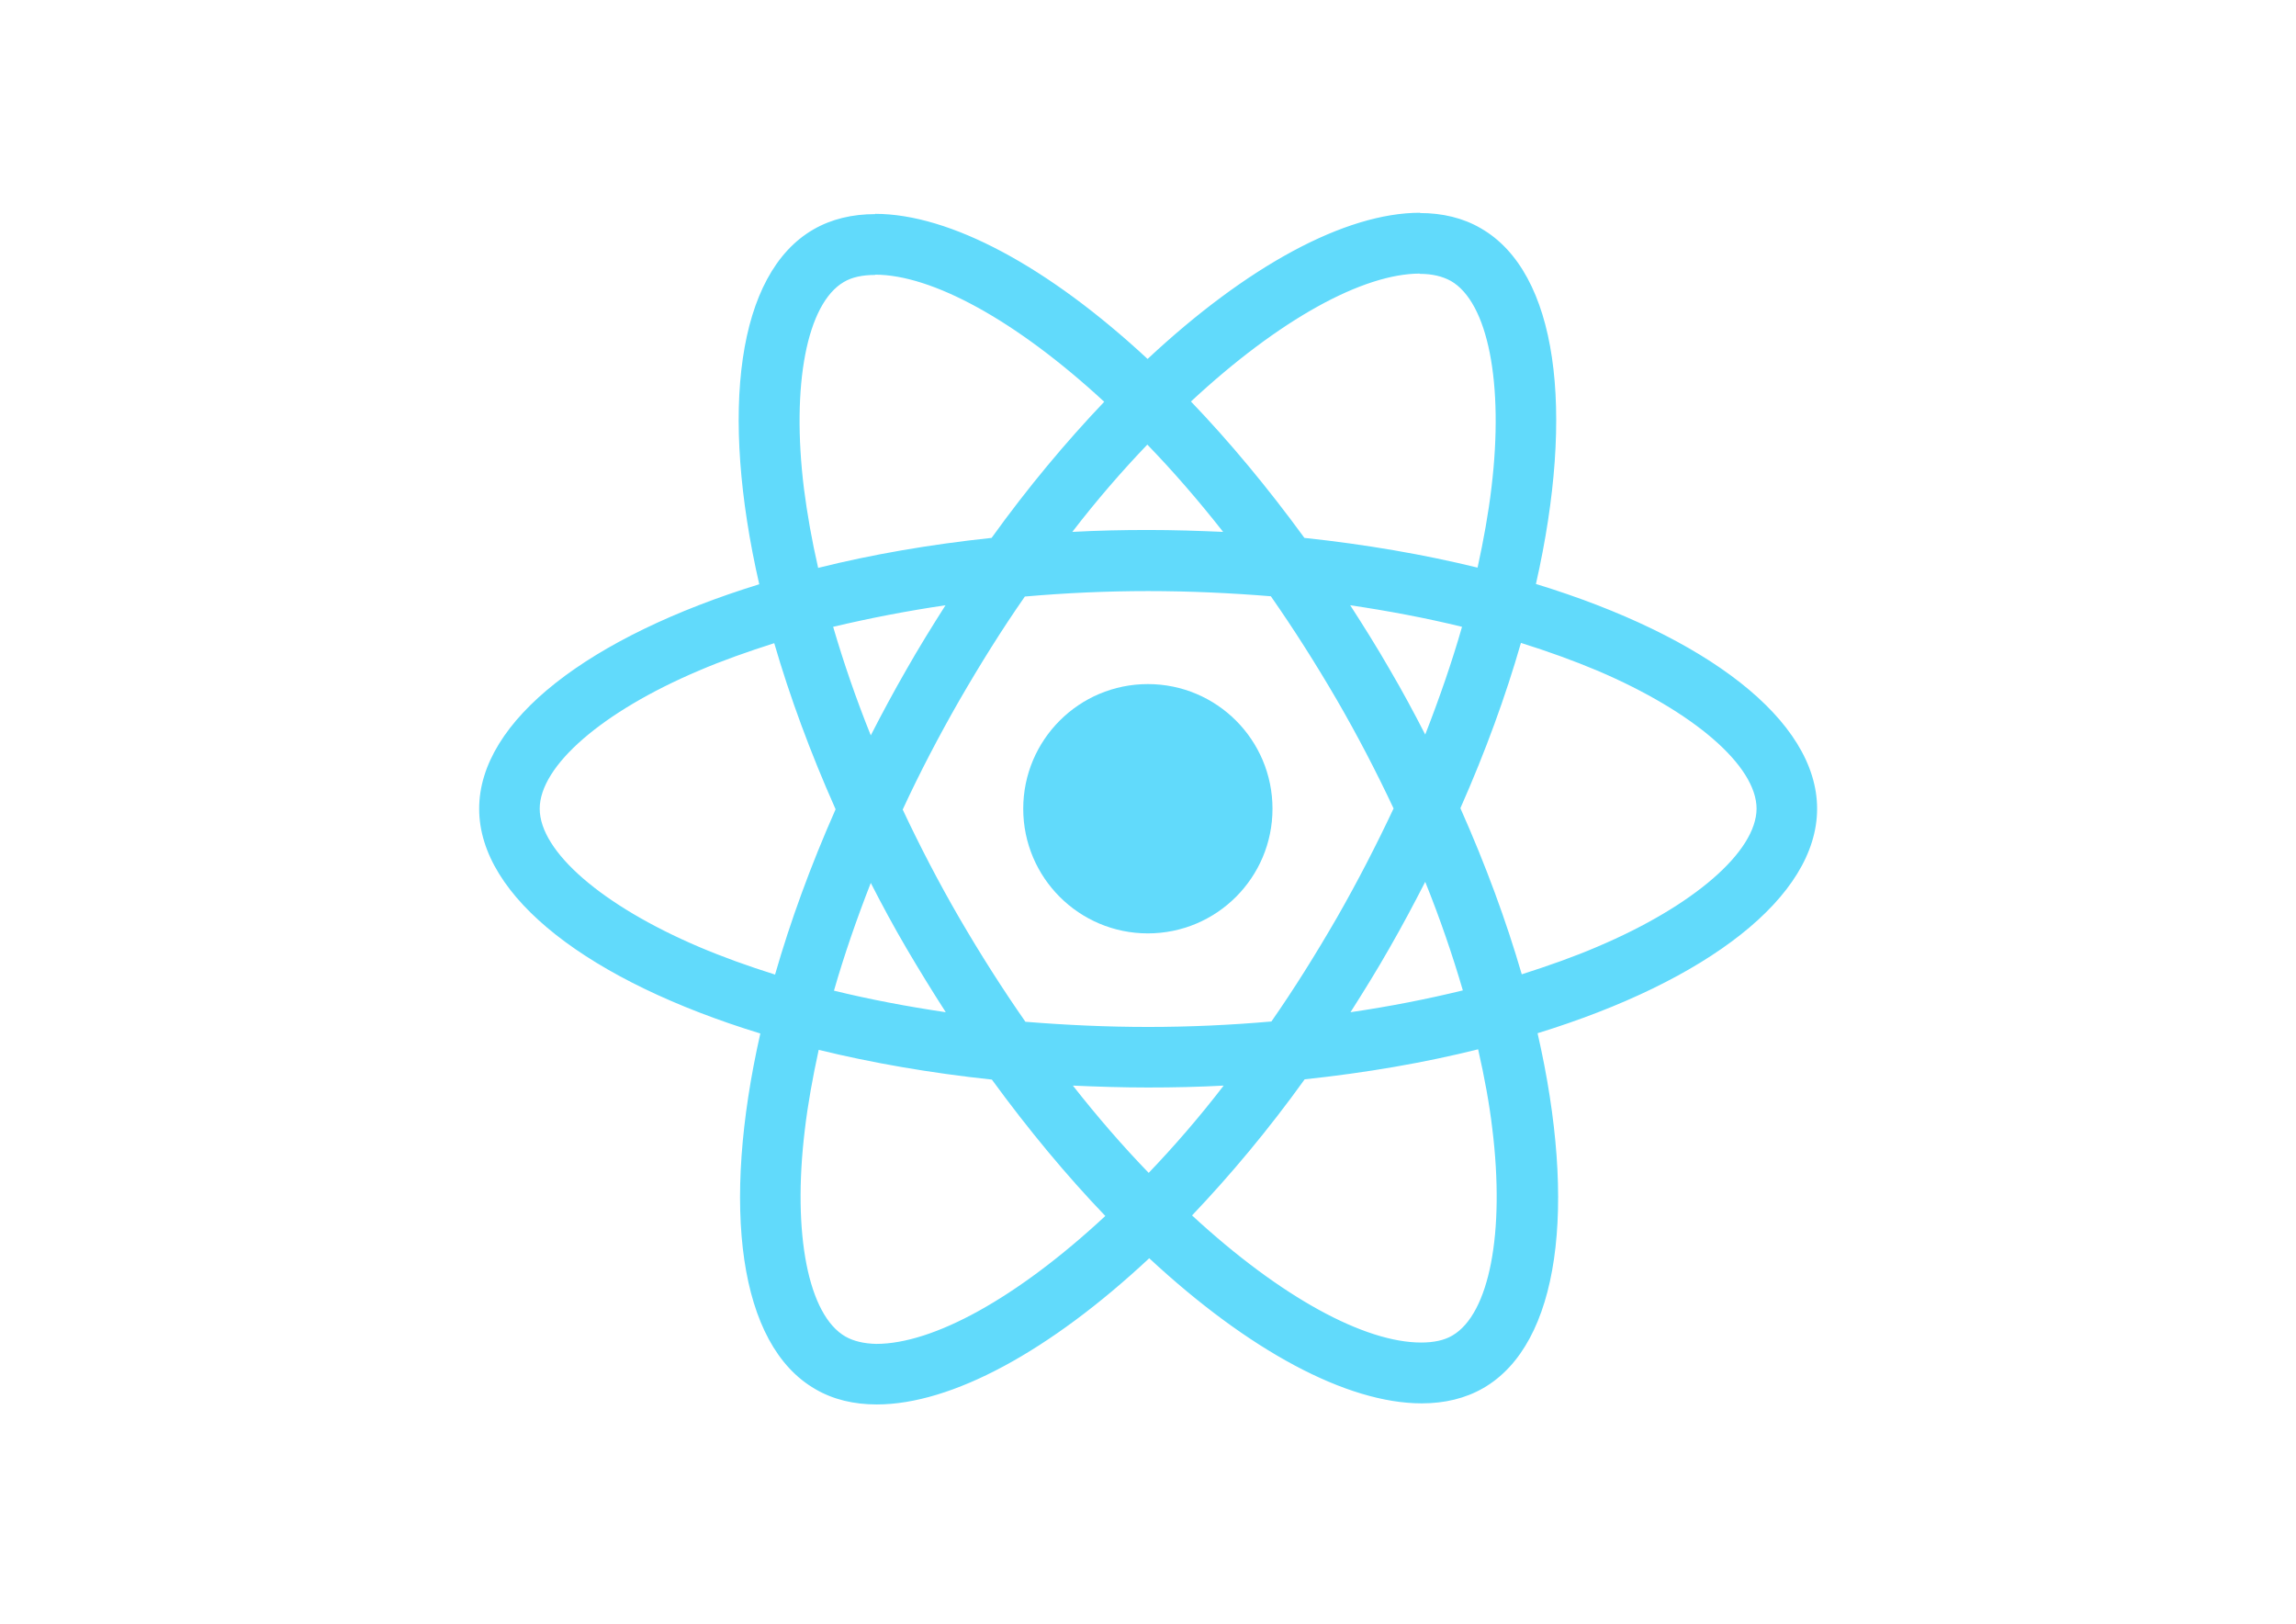
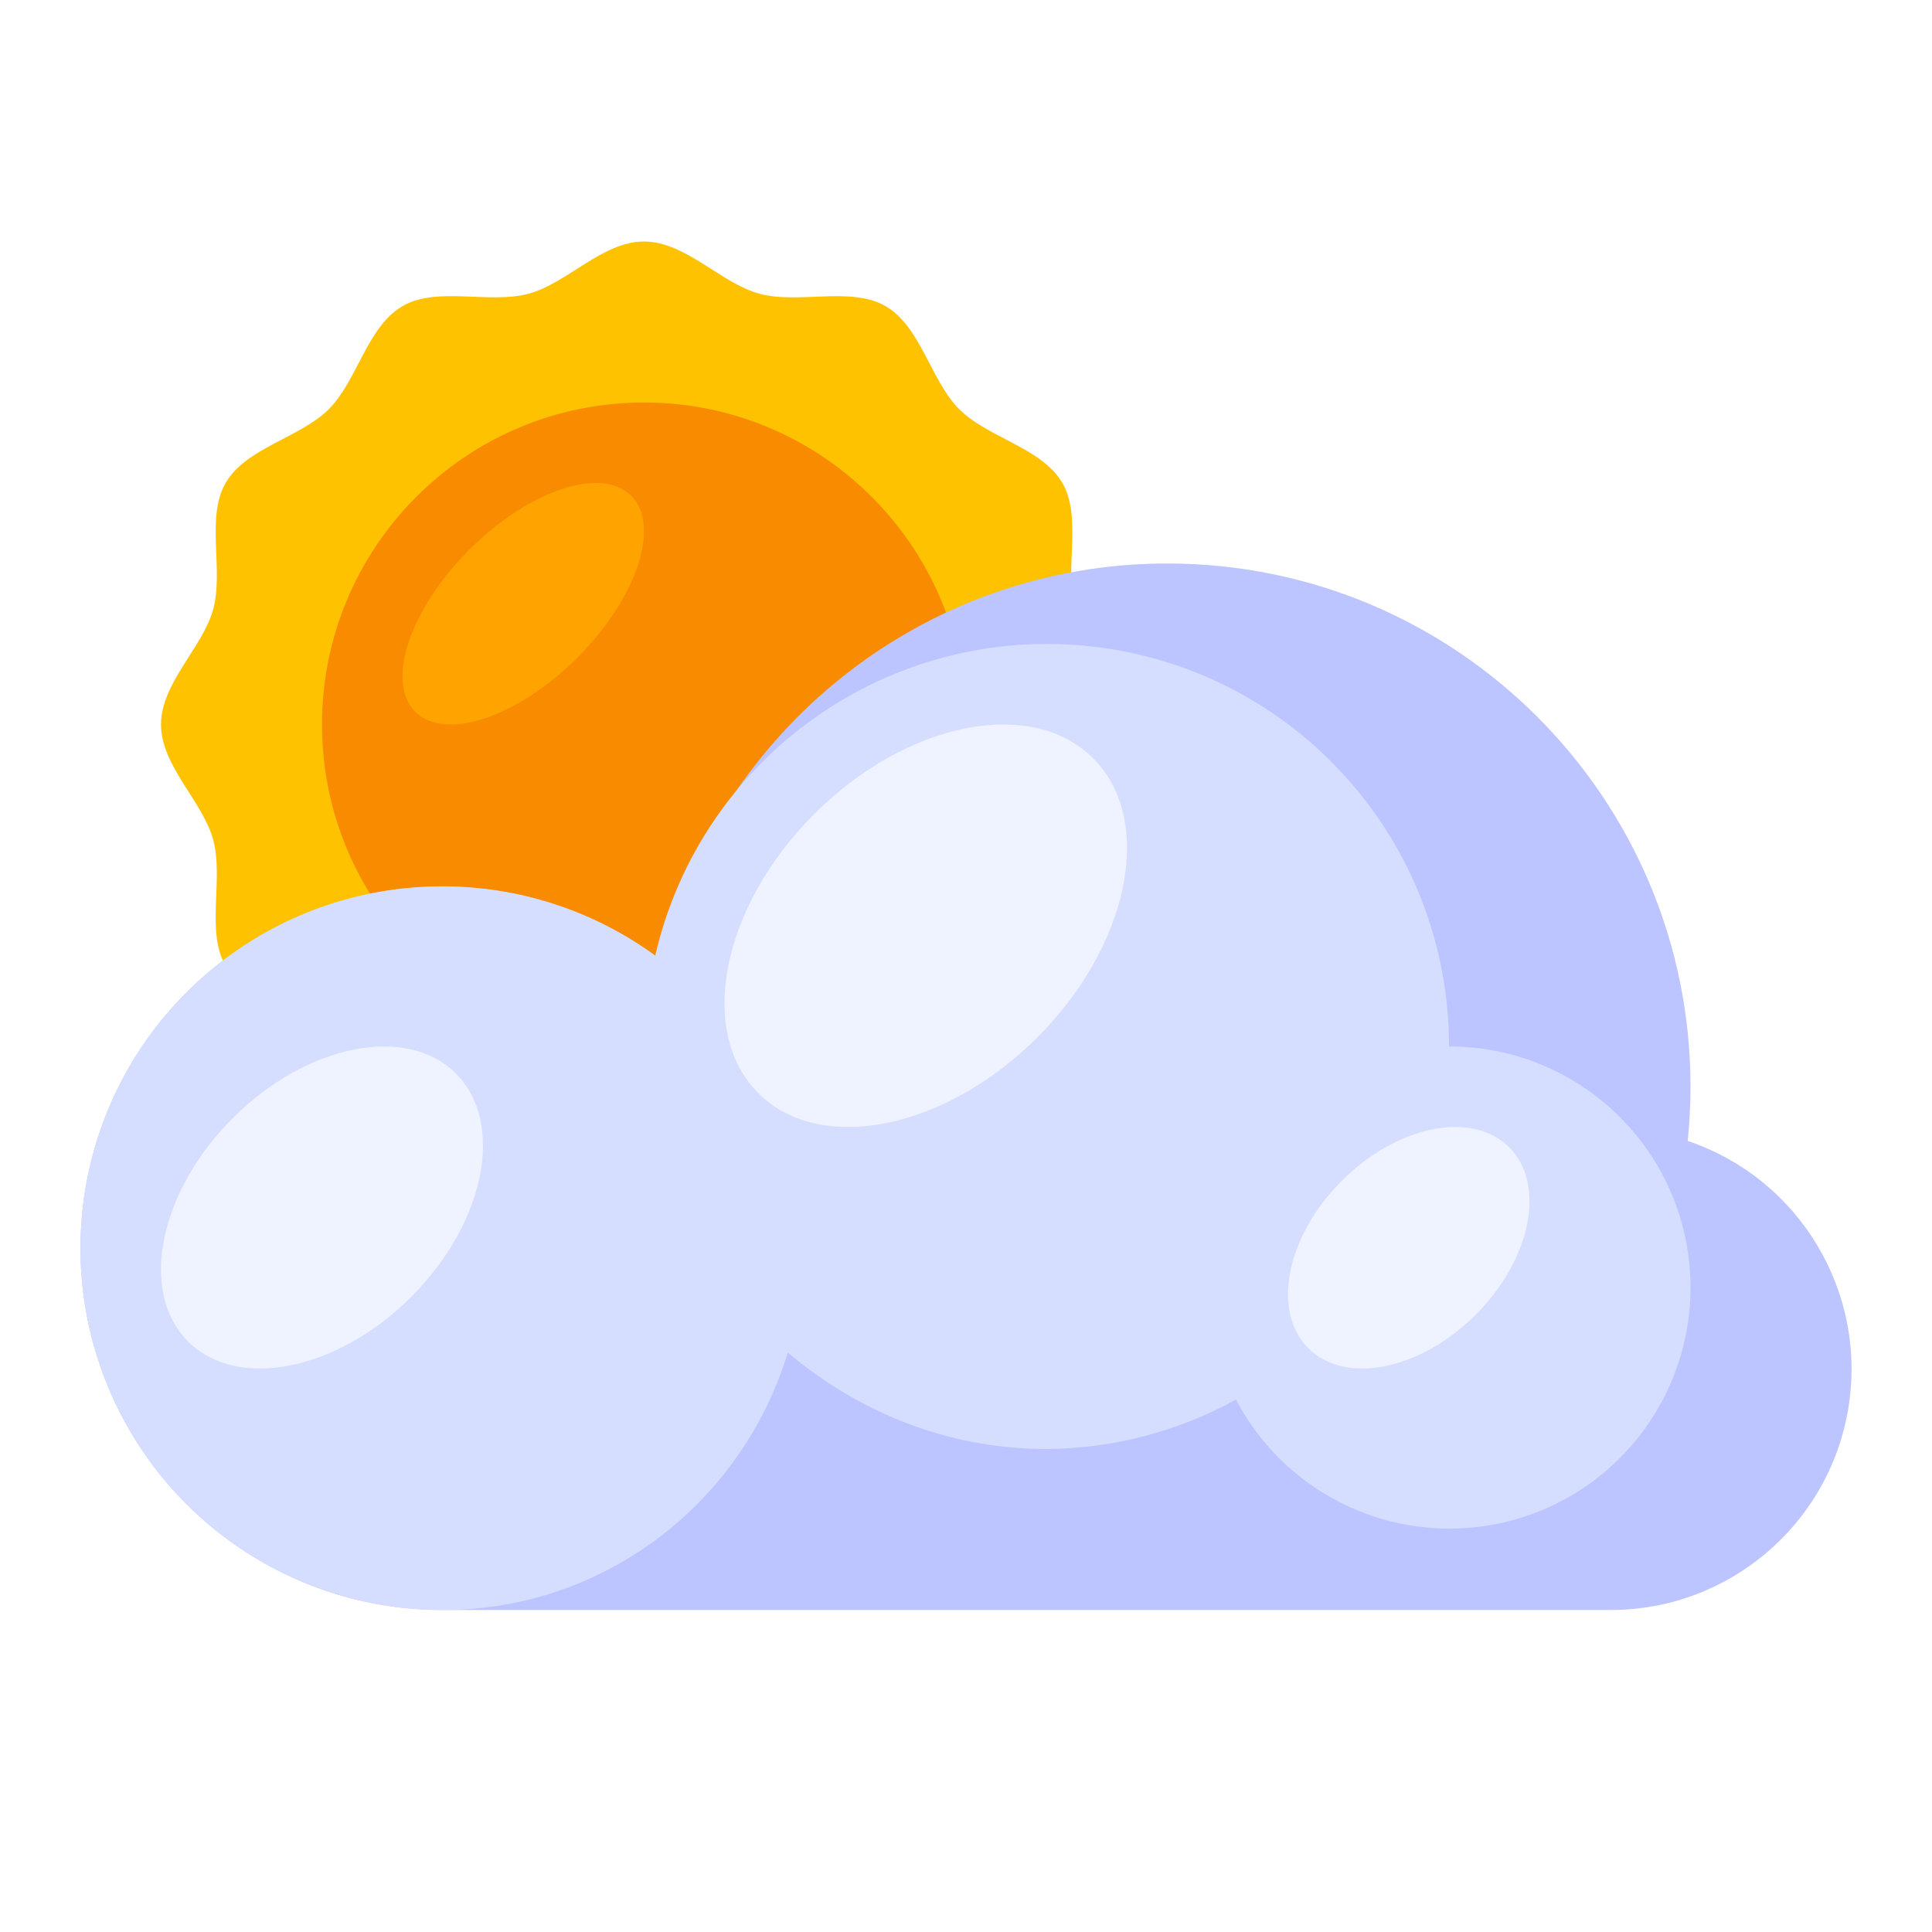
- <svg xmlns="http://www.w3.org/2000/svg" viewBox="0 0 841.9 595.3">
-   <g fill="#61DAFB">
-     <path d="M666.3 296.5c0-32.5-40.7-63.3-103.1-82.4 14.4-63.6 8-114.2-20.2-130.4-6.5-3.8-14.1-5.6-22.4-5.6v22.3c4.6 0 8.3.9 11.4 2.6 13.6 7.8 19.5 37.5 14.9 75.7-1.1 9.4-2.9 19.3-5.1 29.4-19.6-4.8-41-8.5-63.5-10.9-13.5-18.5-27.5-35.3-41.6-50 32.6-30.3 63.2-46.9 84-46.9V78c-27.5 0-63.5 19.6-99.9 53.6-36.4-33.8-72.4-53.2-99.9-53.2v22.3c20.7 0 51.4 16.5 84 46.6-14 14.7-28 31.4-41.3 49.9-22.6 2.4-44 6.1-63.6 11-2.3-10-4-19.7-5.2-29-4.7-38.2 1.1-67.9 14.6-75.8 3-1.8 6.9-2.6 11.5-2.6V78.5c-8.4 0-16 1.8-22.6 5.6-28.1 16.2-34.4 66.7-19.9 130.1-62.2 19.2-102.7 49.9-102.7 82.3 0 32.5 40.7 63.3 103.1 82.4-14.4 63.6-8 114.2 20.2 130.4 6.5 3.8 14.1 5.6 22.5 5.6 27.5 0 63.5-19.6 99.9-53.6 36.4 33.8 72.4 53.2 99.9 53.2 8.4 0 16-1.8 22.6-5.6 28.1-16.2 34.4-66.7 19.9-130.1 62-19.1 102.5-49.9 102.5-82.3zm-130.2-66.7c-3.7 12.9-8.3 26.2-13.5 39.5-4.1-8-8.4-16-13.1-24-4.6-8-9.5-15.8-14.4-23.4 14.2 2.1 27.9 4.7 41 7.9zm-45.8 106.5c-7.8 13.5-15.8 26.3-24.1 38.2-14.9 1.3-30 2-45.2 2-15.1 0-30.2-.7-45-1.9-8.3-11.9-16.4-24.6-24.2-38-7.6-13.1-14.5-26.4-20.8-39.8 6.2-13.4 13.2-26.8 20.7-39.9 7.8-13.5 15.8-26.3 24.1-38.2 14.9-1.3 30-2 45.2-2 15.1 0 30.2.7 45 1.9 8.3 11.9 16.4 24.6 24.2 38 7.6 13.1 14.5 26.4 20.8 39.8-6.3 13.4-13.2 26.8-20.7 39.9zm32.3-13c5.4 13.4 10 26.8 13.8 39.8-13.1 3.2-26.9 5.9-41.2 8 4.9-7.7 9.8-15.6 14.4-23.7 4.6-8 8.9-16.1 13-24.1zM421.2 430c-9.3-9.6-18.6-20.3-27.8-32 9 .4 18.2.7 27.5.7 9.4 0 18.7-.2 27.8-.7-9 11.7-18.3 22.4-27.5 32zm-74.4-58.9c-14.2-2.1-27.9-4.7-41-7.9 3.7-12.9 8.3-26.2 13.5-39.5 4.1 8 8.4 16 13.1 24 4.7 8 9.5 15.8 14.4 23.4zM420.7 163c9.3 9.6 18.6 20.3 27.8 32-9-.4-18.2-.7-27.5-.7-9.4 0-18.7.2-27.8.7 9-11.7 18.3-22.4 27.5-32zm-74 58.9c-4.9 7.7-9.8 15.6-14.4 23.7-4.6 8-8.9 16-13 24-5.4-13.4-10-26.8-13.8-39.8 13.1-3.1 26.9-5.8 41.2-7.9zm-90.5 125.2c-35.4-15.1-58.3-34.9-58.3-50.6 0-15.7 22.9-35.6 58.3-50.6 8.6-3.7 18-7 27.7-10.1 5.7 19.6 13.2 40 22.5 60.9-9.2 20.8-16.6 41.1-22.2 60.6-9.9-3.1-19.3-6.5-28-10.2zM310 490c-13.6-7.8-19.5-37.5-14.9-75.7 1.1-9.4 2.9-19.3 5.1-29.4 19.6 4.8 41 8.5 63.5 10.9 13.5 18.5 27.5 35.3 41.6 50-32.6 30.3-63.2 46.9-84 46.9-4.5-.1-8.3-1-11.3-2.7zm237.2-76.2c4.7 38.2-1.1 67.9-14.6 75.8-3 1.8-6.9 2.6-11.5 2.6-20.7 0-51.4-16.5-84-46.6 14-14.7 28-31.4 41.3-49.9 22.6-2.4 44-6.1 63.6-11 2.3 10.1 4.1 19.8 5.2 29.1zm38.5-66.7c-8.6 3.7-18 7-27.7 10.1-5.7-19.6-13.2-40-22.5-60.9 9.2-20.8 16.6-41.1 22.2-60.6 9.9 3.1 19.3 6.5 28.1 10.2 35.4 15.1 58.3 34.9 58.3 50.6-.1 15.7-23 35.6-58.4 50.6zM320.8 78.4z" />
-     <circle cx="420.9" cy="296.5" r="45.7" />
-     <path d="M520.5 78.1z" />
-   </g>
+ <svg xmlns="http://www.w3.org/2000/svg" viewBox="0 0 512 512">
+   <path d="M298.667 192c0 11.026-11.13 20.442-13.849 30.61-2.812 10.515 2.035 24.213-3.293 33.419-5.404 9.337-19.742 11.95-27.32 19.528-7.579 7.576-10.194 21.912-19.53 27.313-9.206 5.326-22.903.476-33.417 3.287C191.095 308.873 181.686 320 170.667 320c-11.026 0-20.442-11.129-30.61-13.848-10.515-2.813-24.213 2.034-33.42-3.294-9.336-5.404-11.95-19.741-19.528-27.32-7.576-7.578-21.911-10.193-27.313-19.53-5.325-9.206-.476-22.902-3.286-33.417C53.794 212.428 42.667 203.02 42.667 192c0-11.026 11.129-20.442 13.848-30.61 2.812-10.515-2.035-24.213 3.293-33.419 5.405-9.337 19.742-11.95 27.321-19.528 7.578-7.576 10.193-21.912 19.53-27.313 9.206-5.326 22.902-.476 33.417-3.287C150.238 75.127 159.648 64 170.666 64c11.027 0 20.442 11.129 30.61 13.848 10.516 2.813 24.214-2.034 33.42 3.294 9.337 5.404 11.95 19.741 19.528 27.32 7.576 7.578 21.912 10.193 27.313 19.53 5.326 9.206.476 22.902 3.286 33.417 2.716 10.163 13.844 19.572 13.844 30.591z" style="fill:#ffc200" />
+   <circle cx="170.667" cy="192" r="85.333" style="fill:#f98b00" />
+   <ellipse cx="138.667" cy="160" rx="40.468" ry="20.234" transform="rotate(-45 138.667 160)" style="fill:#ffa300" />
+   <path d="M447.257 302.355A140.188 140.188 0 0 0 448 288a138.667 138.667 0 0 0-138.667-138.667c-64.945 0-119.306 44.713-134.375 104.989a95.855 95.855 0 1 0-57.625 172.345h309.334a63.833 63.833 0 0 0 20.59-124.312z" style="fill:#bcc5ff" />
+   <path d="M384 277.333a106.546 106.546 0 0 0-210.36-24.099 95.892 95.892 0 1 0-56.307 173.433c43.3 0 79.476-28.856 91.44-68.246C227.357 374.15 251.081 384 277.333 384a105.47 105.47 0 0 0 50.22-13.105A63.88 63.88 0 1 0 384 277.333z" style="fill:#d6deff" />
+   <ellipse cx="373.333" cy="330.667" rx="37.65" ry="25.1" transform="rotate(-45 373.333 330.667)" style="fill:#eff2ff" />
+   <ellipse cx="245.333" cy="245.333" rx="62.75" ry="41.834" transform="rotate(-45 245.333 245.333)" style="fill:#eff2ff" />
+   <ellipse cx="85.333" cy="320" rx="50.2" ry="33.467" transform="rotate(-45 85.333 320)" style="fill:#eff2ff" />
</svg>
